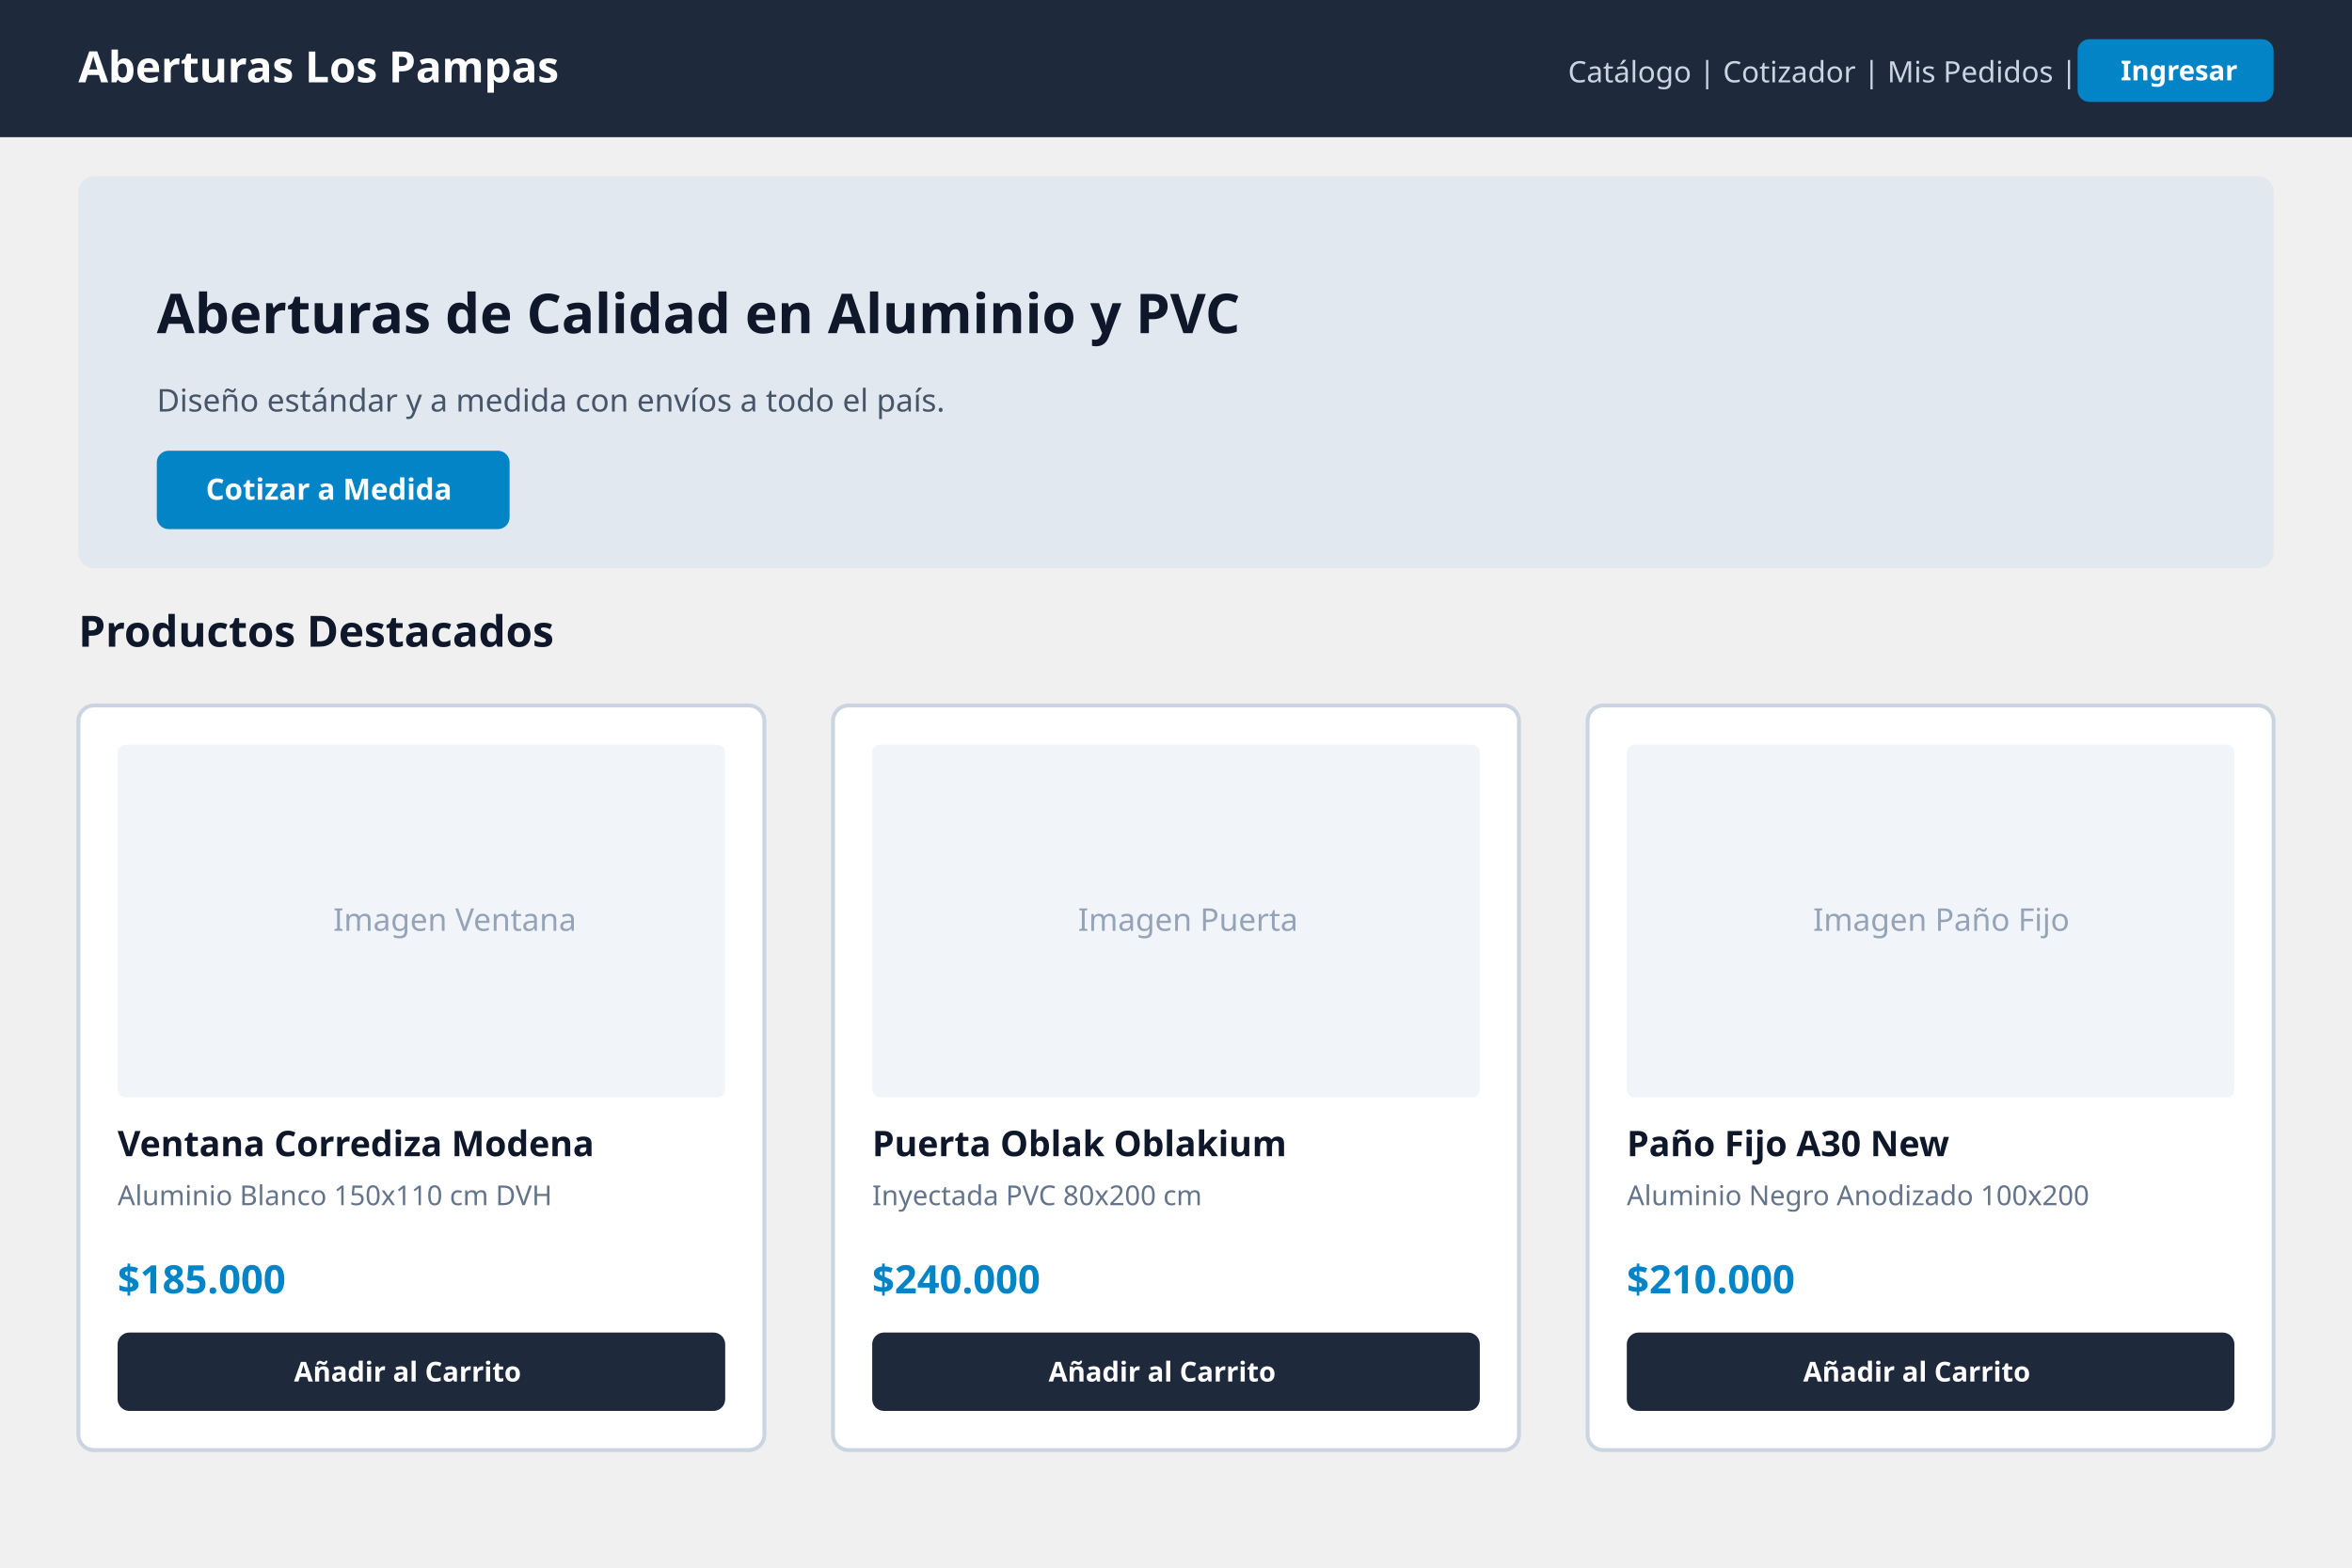
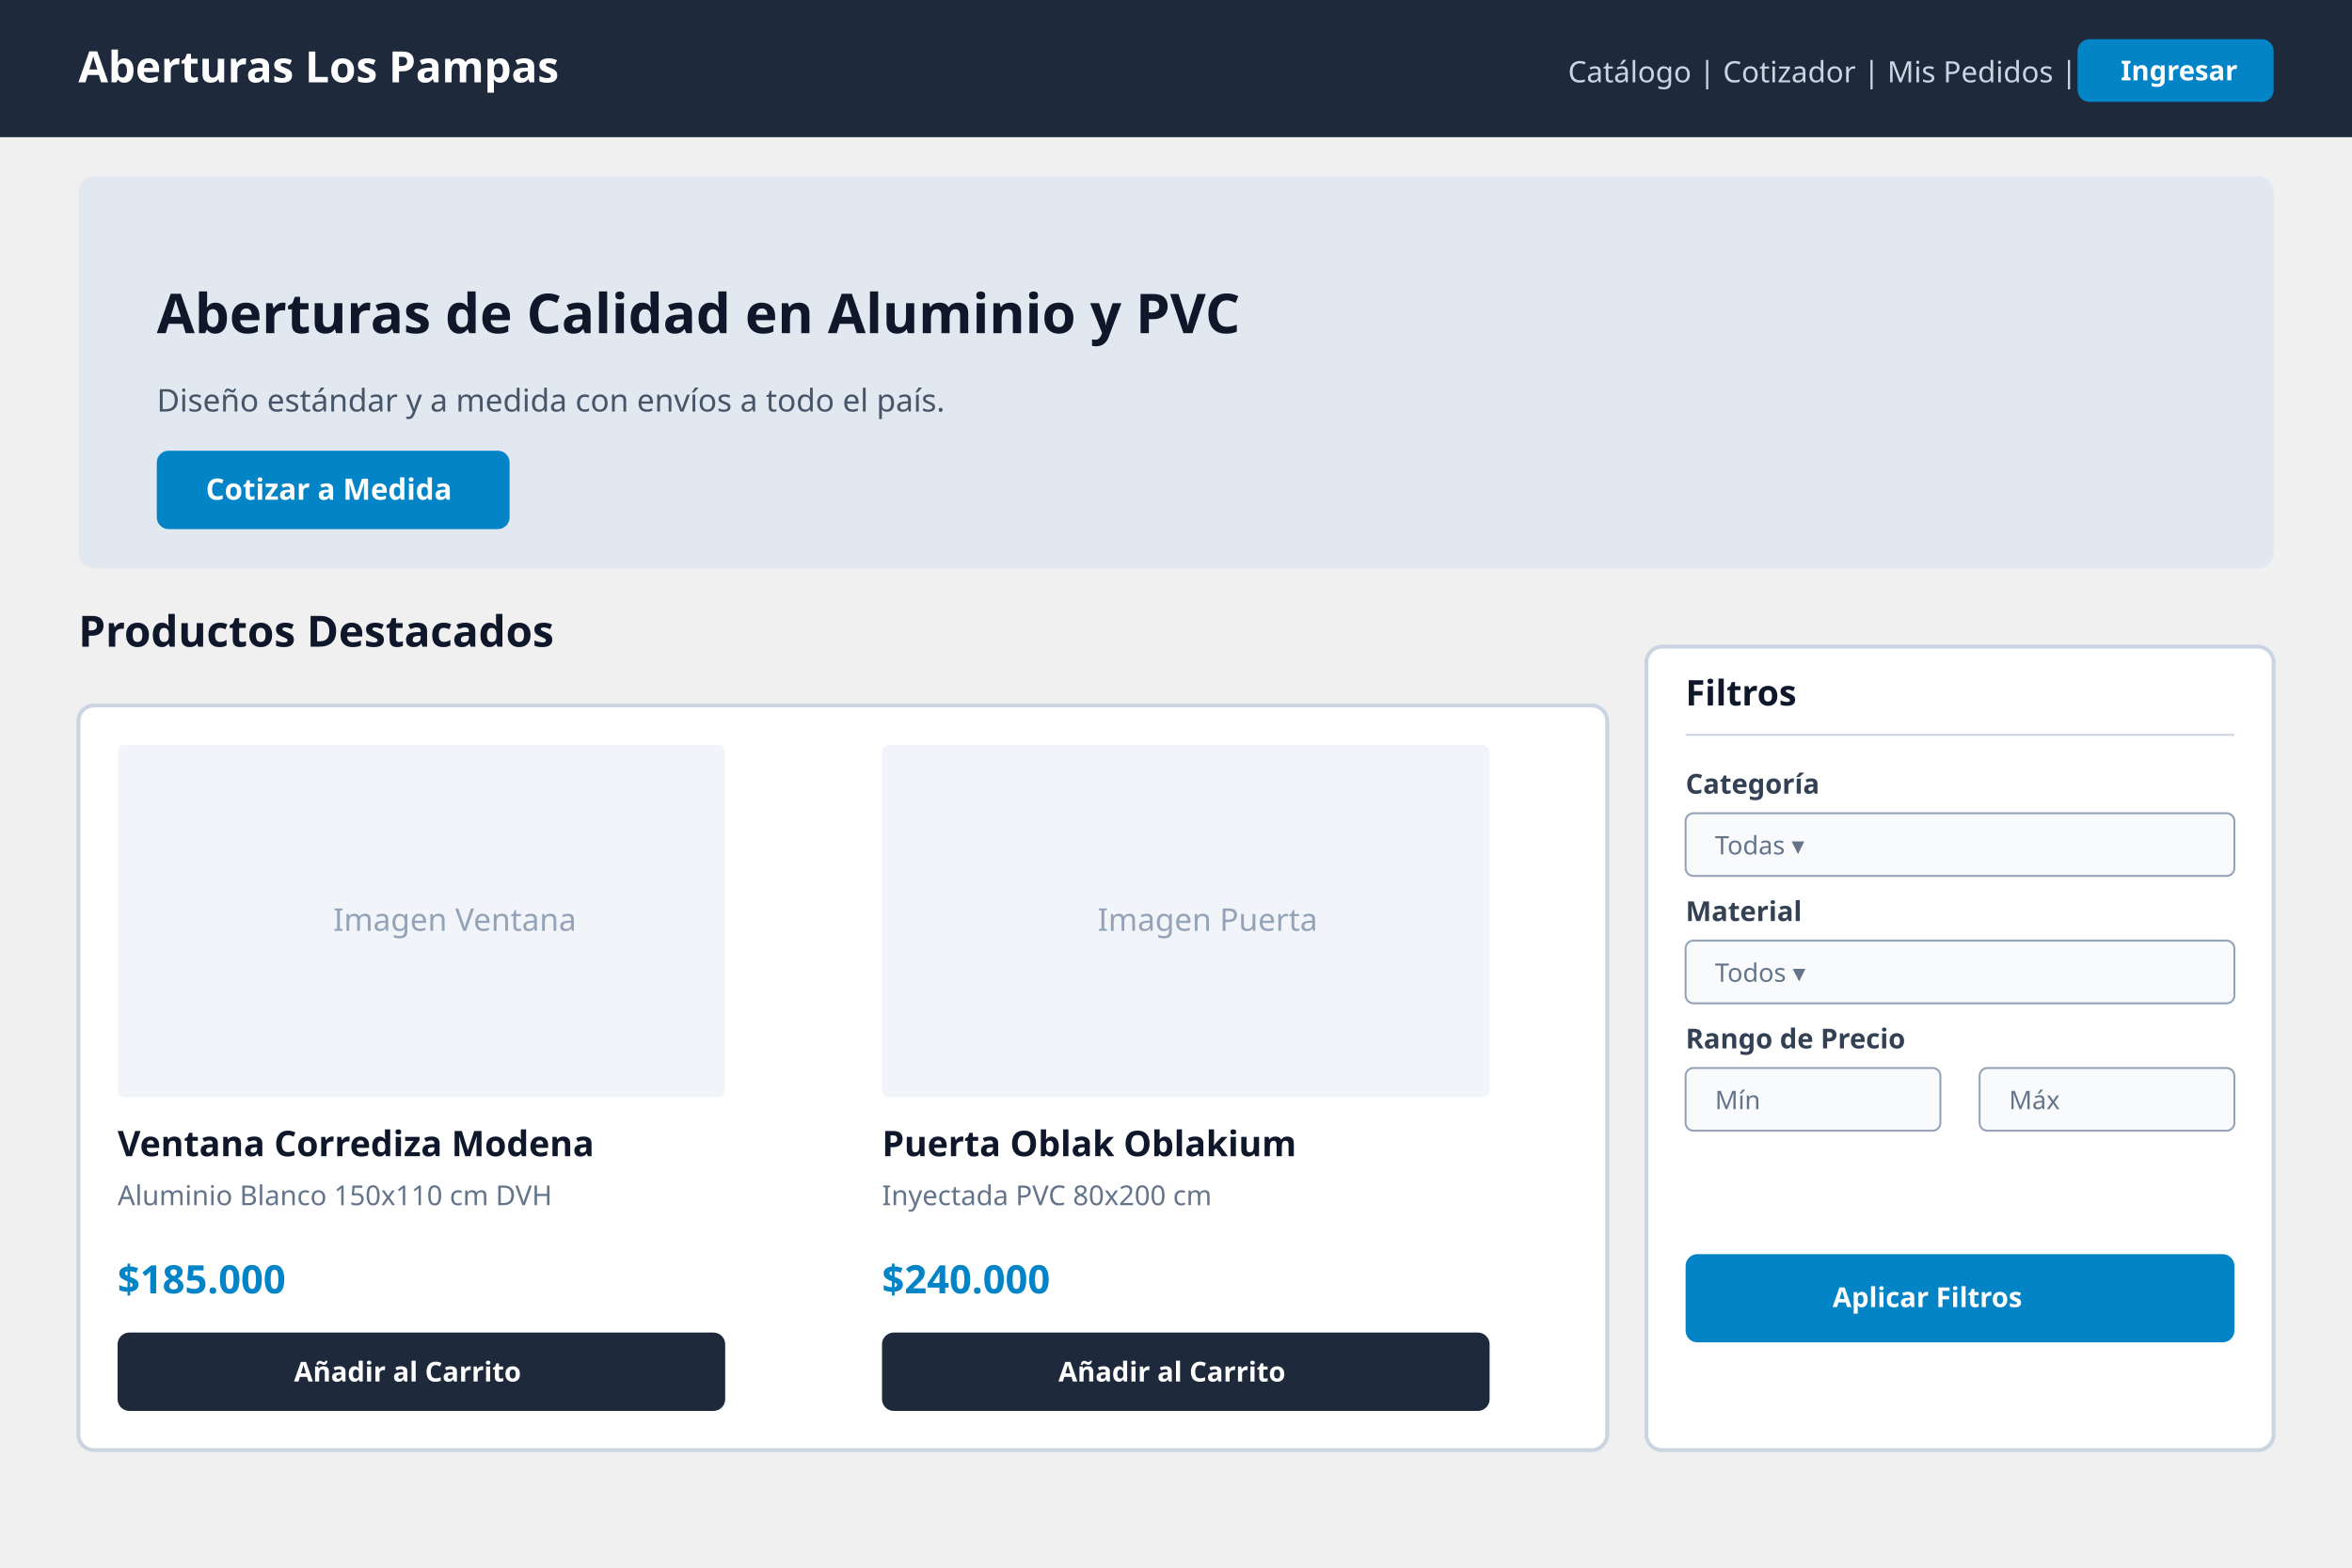
<svg xmlns="http://www.w3.org/2000/svg" viewBox="0 0 1200 800" width="100%" height="100%" style="background-color:#f8f9fa; font-family:system-ui, sans-serif;">
  <rect x="0" y="0" width="1200" height="70" fill="#1e293b" />
  <text x="40" y="42" fill="#ffffff" font-size="22" font-weight="bold">Aberturas Los Pampas</text>
  <text x="800" y="42" fill="#cbd5e1" font-size="15">Catálogo | Cotizador | Mis Pedidos | Contacto</text>
  <rect x="1060" y="20" width="100" height="32" rx="6" fill="#0284c7" />
  <text x="1082" y="41" fill="#ffffff" font-size="14" font-weight="bold">Ingresar</text>
  <rect x="40" y="90" width="1120" height="200" rx="8" fill="#e2e8f0" />
  <text x="80" y="170" fill="#0f172a" font-size="28" font-weight="bold">Aberturas de Calidad en Aluminio y PVC</text>
  <text x="80" y="210" fill="#475569" font-size="16">Diseño estándar y a medida con envíos a todo el país.</text>
  <rect x="80" y="230" width="180" height="40" rx="6" fill="#0284c7" />
  <text x="105" y="255" fill="#ffffff" font-size="15" font-weight="bold">Cotizar a Medida</text>
  <text x="40" y="330" fill="#0f172a" font-size="22" font-weight="bold">Productos Destacados</text>
-   <rect x="40" y="360" width="350" height="380" rx="8" fill="#ffffff" stroke="#cbd5e1" stroke-width="2" />
+   <rect x="40" y="360" width="780" height="380" rx="8" fill="#ffffff" stroke="#cbd5e1" stroke-width="2" />
  <rect x="60" y="380" width="310" height="180" fill="#f1f5f9" rx="4" />
  <text x="170" y="475" fill="#94a3b8" font-size="16">Imagen Ventana</text>
  <text x="60" y="590" fill="#0f172a" font-size="18" font-weight="bold">Ventana Corrediza Modena</text>
  <text x="60" y="615" fill="#64748b" font-size="14">Aluminio Blanco 150x110 cm DVH</text>
  <text x="60" y="660" fill="#0284c7" font-size="20" font-weight="bold">$185.000</text>
  <rect x="60" y="680" width="310" height="40" rx="6" fill="#1e293b" />
  <text x="150" y="705" fill="#ffffff" font-size="14" font-weight="bold">Añadir al Carrito</text>
-   <rect x="425" y="360" width="350" height="380" rx="8" fill="#ffffff" stroke="#cbd5e1" stroke-width="2" />
-   <rect x="445" y="380" width="310" height="180" fill="#f1f5f9" rx="4" />
-   <text x="550" y="475" fill="#94a3b8" font-size="16">Imagen Puerta</text>
-   <text x="445" y="590" fill="#0f172a" font-size="18" font-weight="bold">Puerta Oblak Oblakium</text>
-   <text x="445" y="615" fill="#64748b" font-size="14">Inyectada PVC 80x200 cm</text>
-   <text x="445" y="660" fill="#0284c7" font-size="20" font-weight="bold">$240.000</text>
-   <rect x="445" y="680" width="310" height="40" rx="6" fill="#1e293b" />
-   <text x="535" y="705" fill="#ffffff" font-size="14" font-weight="bold">Añadir al Carrito</text>
-   <rect x="810" y="360" width="350" height="380" rx="8" fill="#ffffff" stroke="#cbd5e1" stroke-width="2" />
-   <rect x="830" y="380" width="310" height="180" fill="#f1f5f9" rx="4" />
-   <text x="925" y="475" fill="#94a3b8" font-size="16">Imagen Paño Fijo</text>
-   <text x="830" y="590" fill="#0f172a" font-size="18" font-weight="bold">Paño Fijo A30 New</text>
-   <text x="830" y="615" fill="#64748b" font-size="14">Aluminio Negro Anodizado 100x200</text>
-   <text x="830" y="660" fill="#0284c7" font-size="20" font-weight="bold">$210.000</text>
-   <rect x="830" y="680" width="310" height="40" rx="6" fill="#1e293b" />
-   <text x="920" y="705" fill="#ffffff" font-size="14" font-weight="bold">Añadir al Carrito</text>
+   <rect x="450" y="380" width="310" height="180" fill="#f1f5f9" rx="4" />
+   <text x="560" y="475" fill="#94a3b8" font-size="16">Imagen Puerta</text>
+   <text x="450" y="590" fill="#0f172a" font-size="18" font-weight="bold">Puerta Oblak Oblakium</text>
+   <text x="450" y="615" fill="#64748b" font-size="14">Inyectada PVC 80x200 cm</text>
+   <text x="450" y="660" fill="#0284c7" font-size="20" font-weight="bold">$240.000</text>
+   <rect x="450" y="680" width="310" height="40" rx="6" fill="#1e293b" />
+   <text x="540" y="705" fill="#ffffff" font-size="14" font-weight="bold">Añadir al Carrito</text>
+   <rect x="840" y="330" width="320" height="410" rx="8" fill="#ffffff" stroke="#cbd5e1" stroke-width="2" />
+   <text x="860" y="360" fill="#0f172a" font-size="18" font-weight="bold">Filtros</text>
+   <line x1="860" y1="375" x2="1140" y2="375" stroke="#cbd5e1" stroke-width="1" />
+   <text x="860" y="405" fill="#334155" font-size="14" font-weight="bold">Categoría</text>
+   <rect x="860" y="415" width="280" height="32" rx="4" fill="#f8fafc" stroke="#94a3b8" />
+   <text x="875" y="436" fill="#64748b" font-size="13">Todas ▾</text>
+   <text x="860" y="470" fill="#334155" font-size="14" font-weight="bold">Material</text>
+   <rect x="860" y="480" width="280" height="32" rx="4" fill="#f8fafc" stroke="#94a3b8" />
+   <text x="875" y="501" fill="#64748b" font-size="13">Todos ▾</text>
+   <text x="860" y="535" fill="#334155" font-size="14" font-weight="bold">Rango de Precio</text>
+   <rect x="860" y="545" width="130" height="32" rx="4" fill="#f8fafc" stroke="#94a3b8" />
+   <text x="875" y="566" fill="#64748b" font-size="13">Mín</text>
+   <rect x="1010" y="545" width="130" height="32" rx="4" fill="#f8fafc" stroke="#94a3b8" />
+   <text x="1025" y="566" fill="#64748b" font-size="13">Máx</text>
+   <rect x="860" y="640" width="280" height="45" rx="6" fill="#0284c7" />
+   <text x="935" y="667" fill="#ffffff" font-size="14" font-weight="bold">Aplicar Filtros</text>
</svg>
